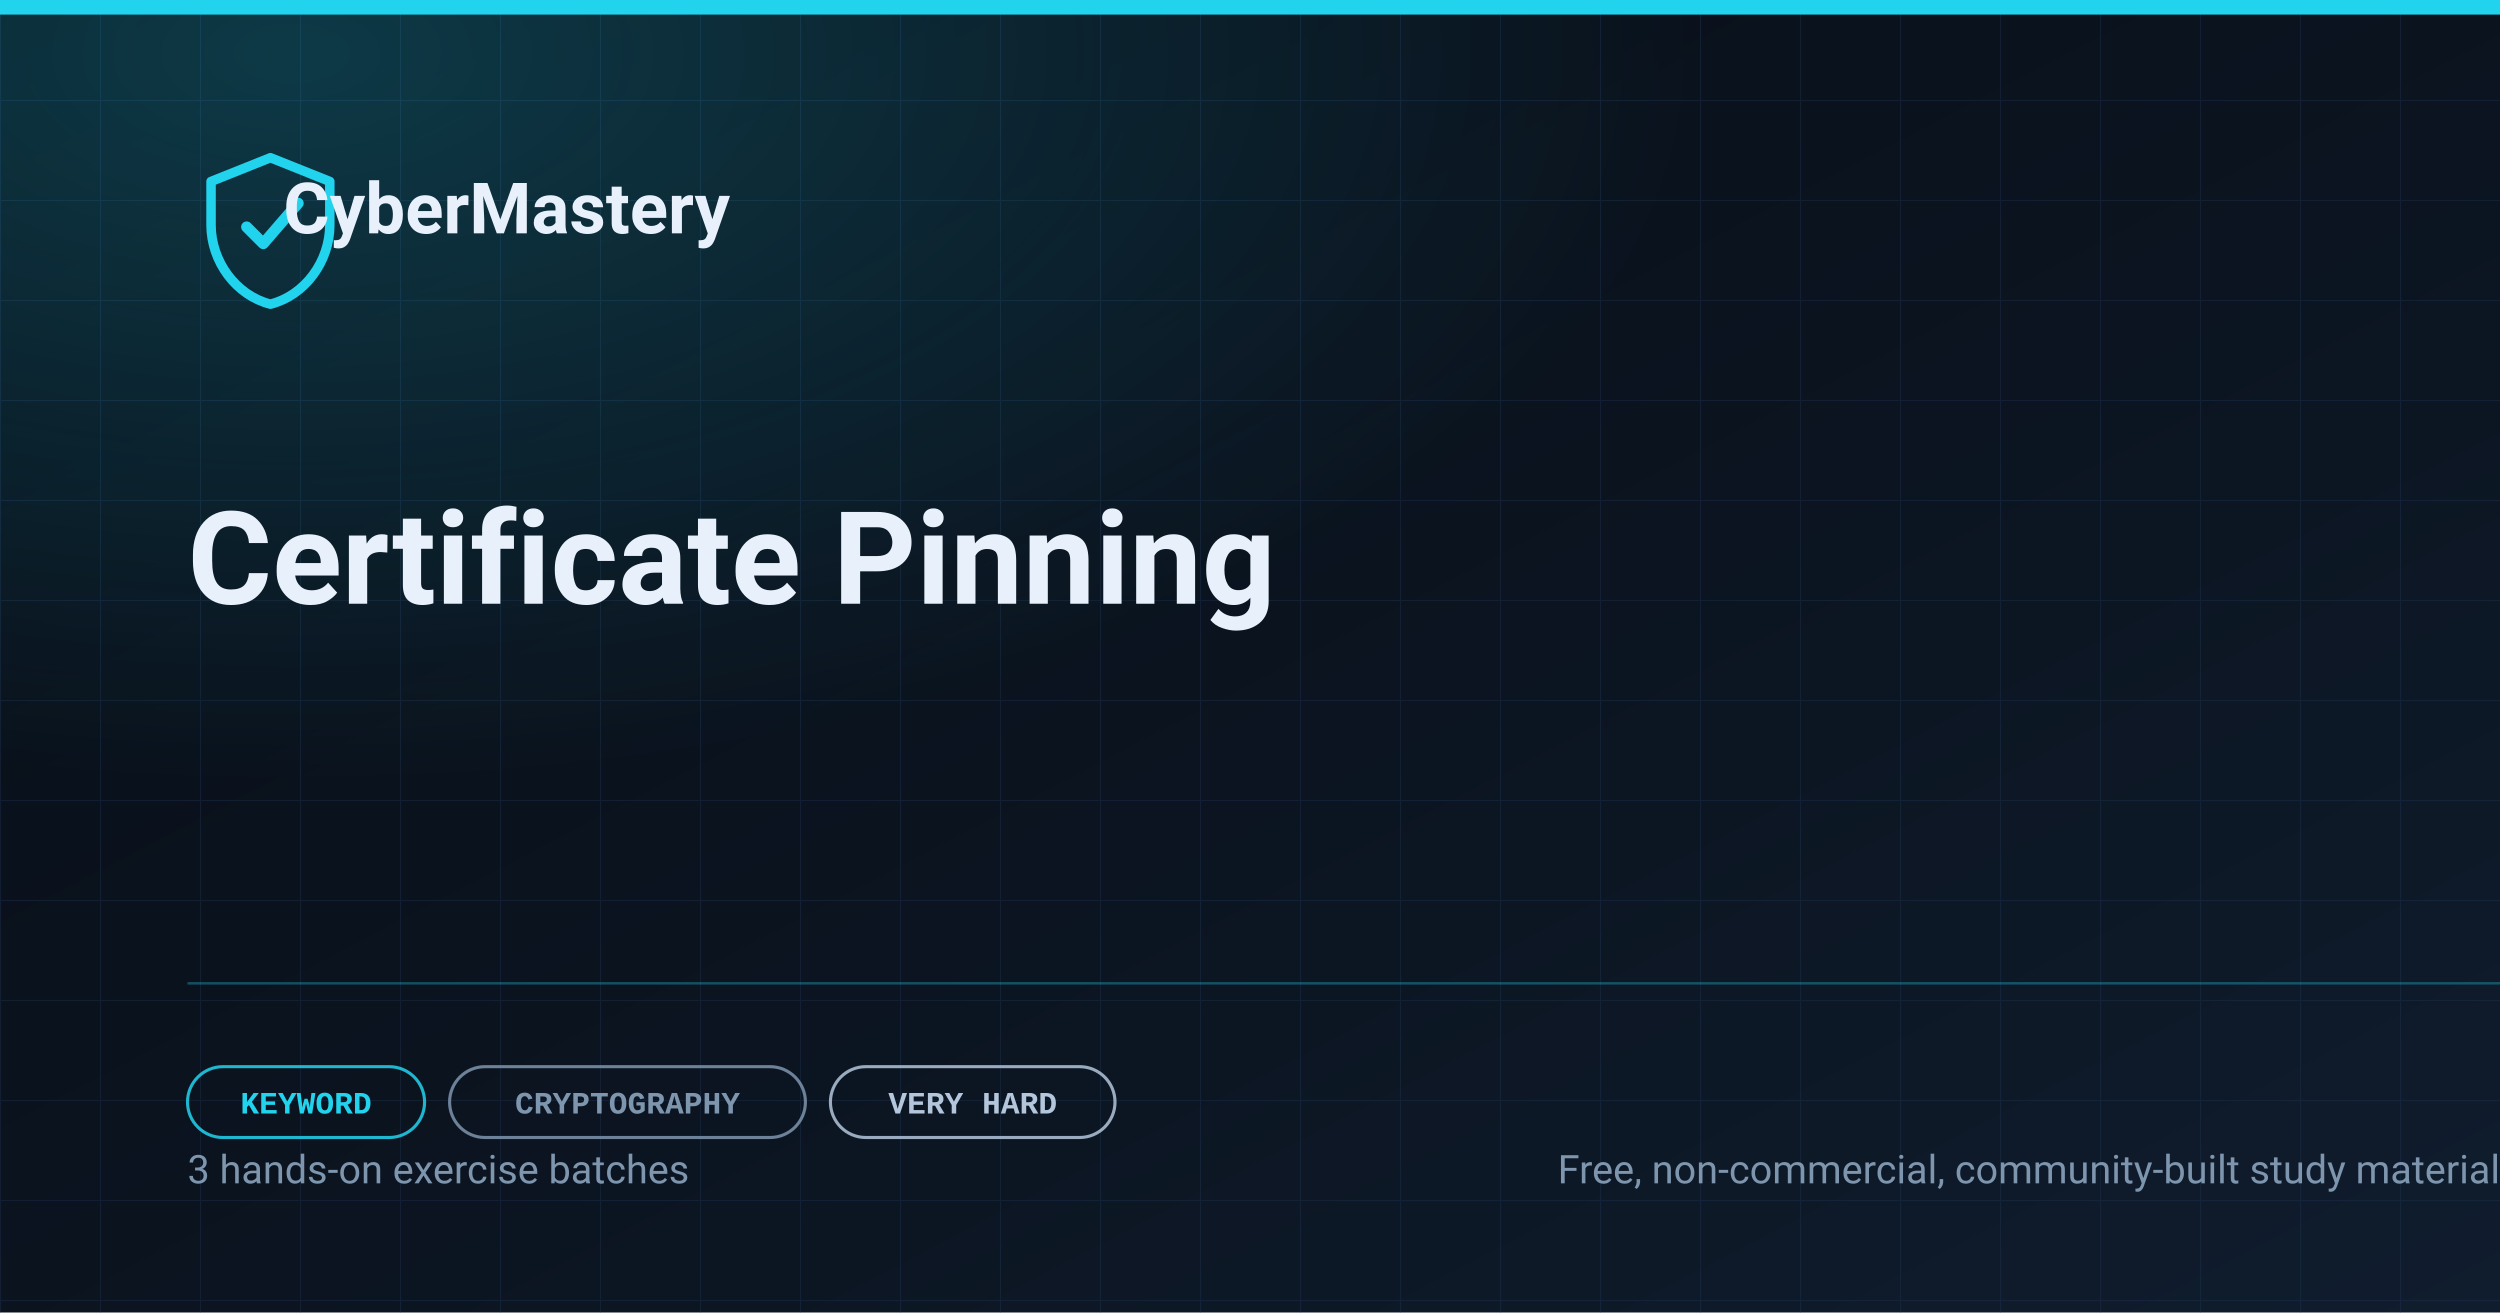
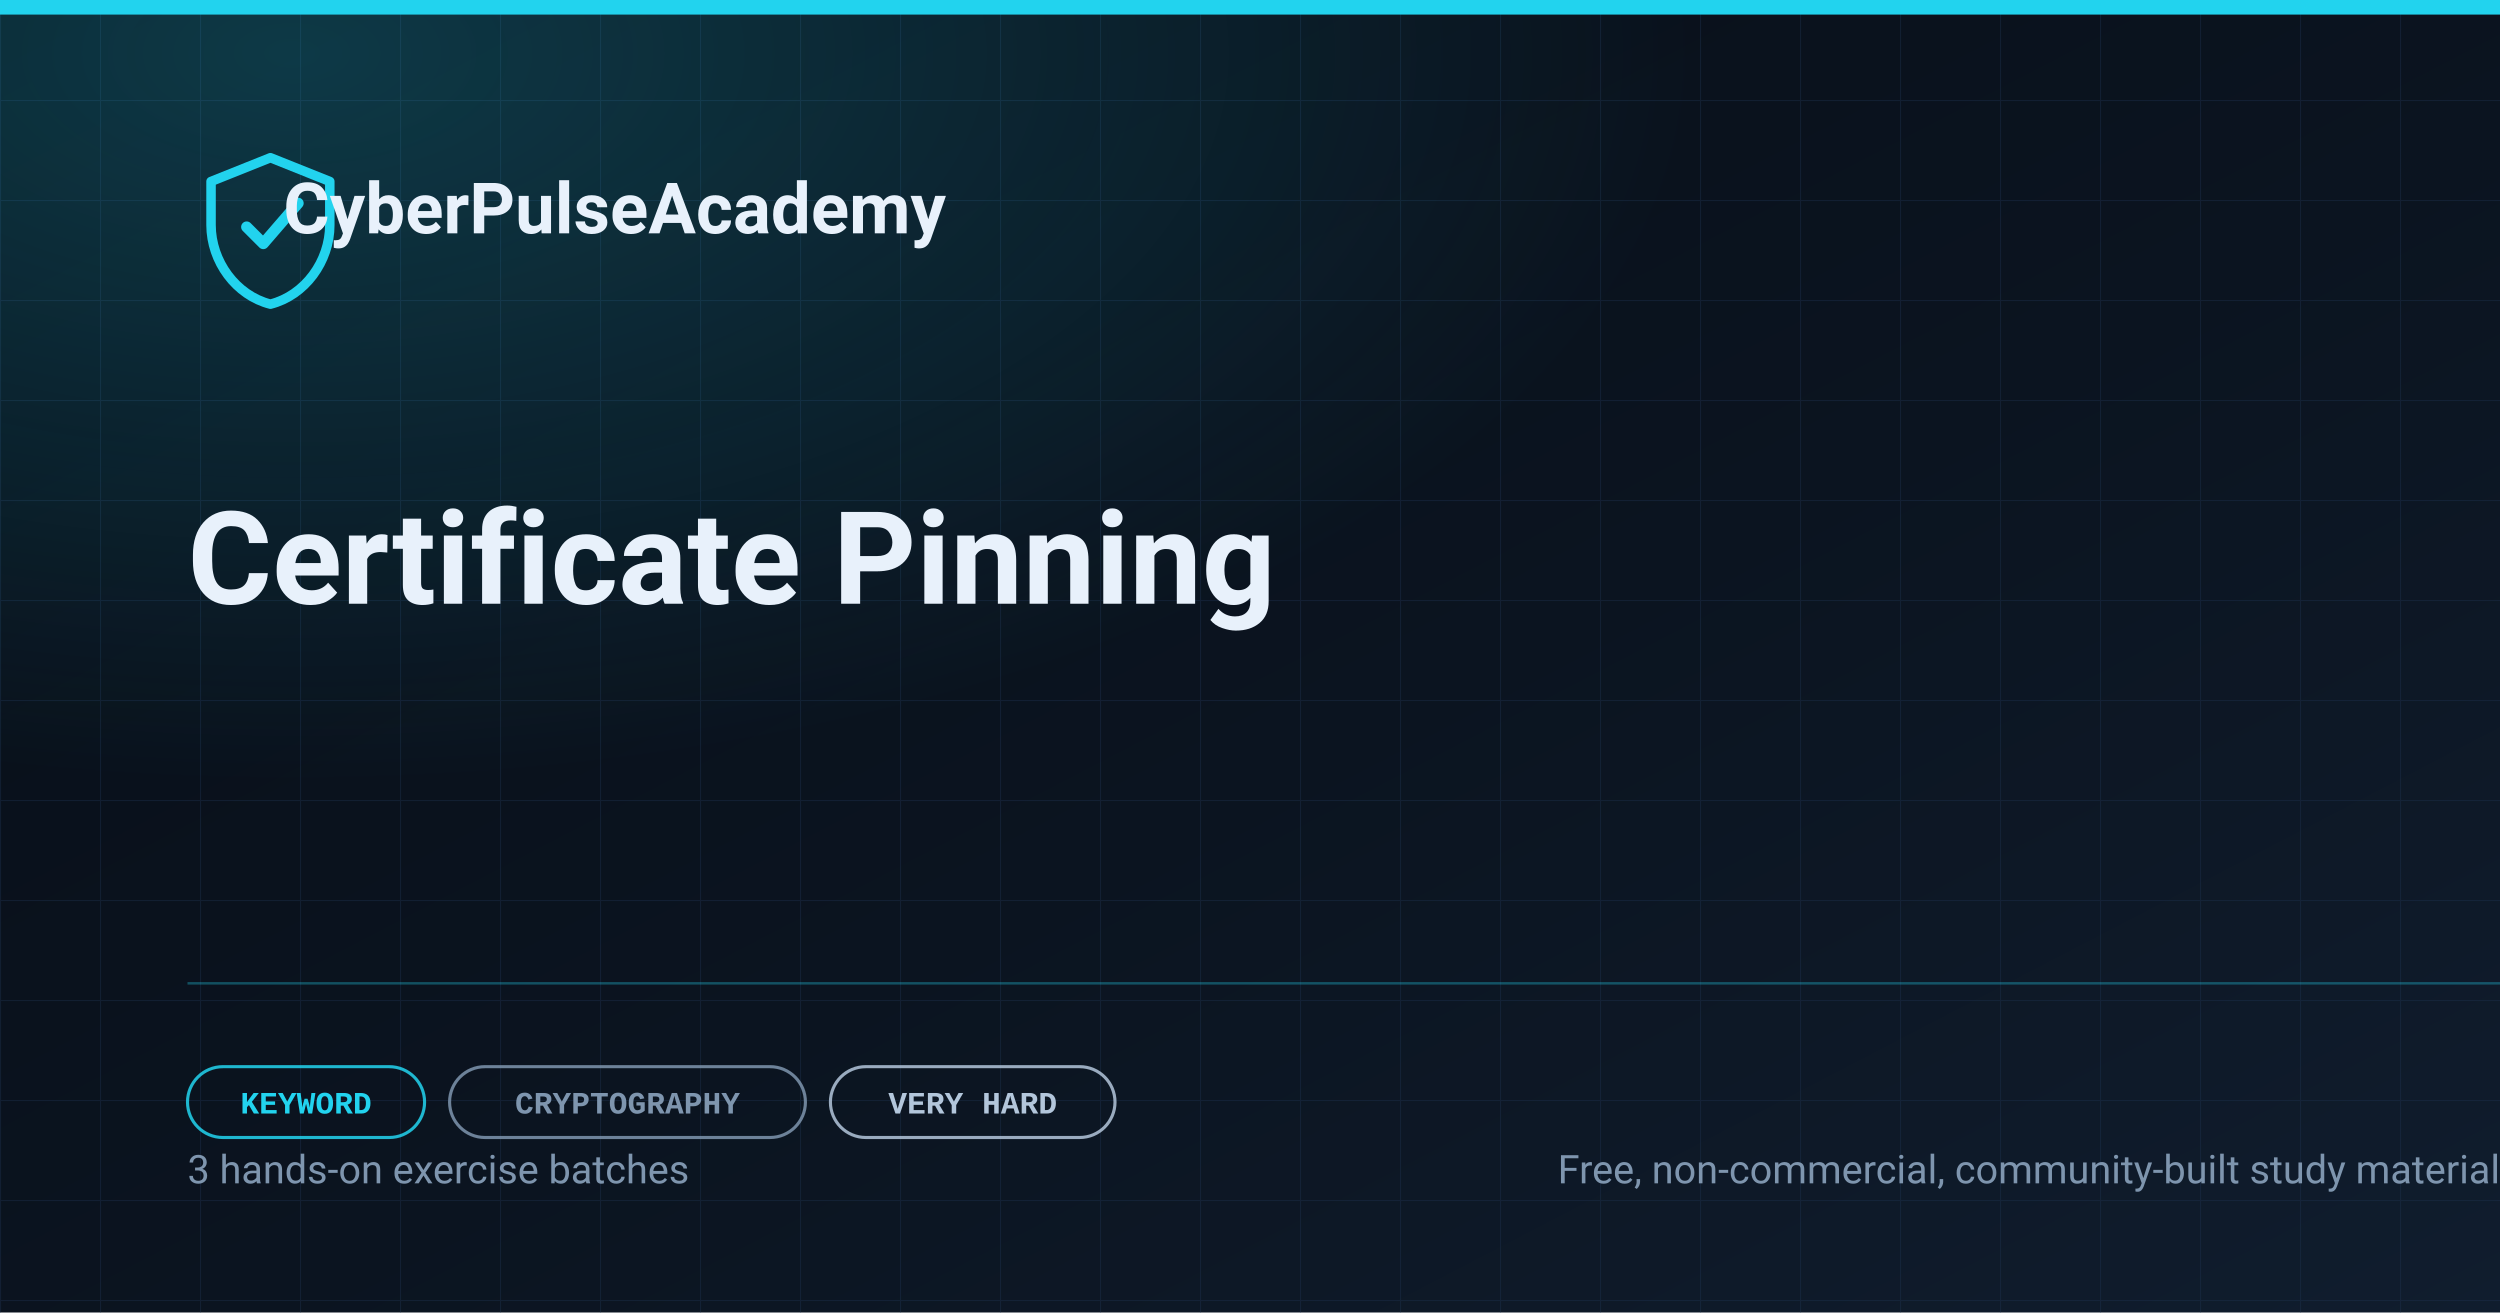
- <svg xmlns="http://www.w3.org/2000/svg" width="1200" height="630" viewBox="0 0 1200 630" role="img" aria-label="CyberMastery study topic">
+ <svg xmlns="http://www.w3.org/2000/svg" width="1200" height="630" viewBox="0 0 1200 630" role="img" aria-label="CyberPulseAcademy study topic">
  <defs>
    <linearGradient id="cmOGBg" x1="0" y1="0" x2="1" y2="1">
      <stop offset="0%" stop-color="#070d16" />
      <stop offset="55%" stop-color="#0b1420" />
      <stop offset="100%" stop-color="#101d2e" />
    </linearGradient>
    <radialGradient id="cmOGGlow" cx="0.12" cy="0.04" r="0.9">
      <stop offset="0%" stop-color="#22d3ee" stop-opacity="0.22" />
      <stop offset="62%" stop-color="#22d3ee" stop-opacity="0" />
    </radialGradient>
    <pattern id="cmOGGrid" width="48" height="48" patternUnits="userSpaceOnUse">
      <path d="M48 0H0v48" fill="none" stroke="#1e3350" stroke-width="1" opacity="0.4" />
    </pattern>
  </defs>
  <rect width="1200" height="630" fill="url(#cmOGBg)" />
  <rect width="1200" height="630" fill="url(#cmOGGrid)" />
  <rect width="1200" height="630" fill="url(#cmOGGlow)" />
  <rect x="0" y="0" width="1200" height="7" fill="#22d3ee" />
  <g transform="translate(88,70) scale(1.9)">
    <path d="M22 3 7 9v11c0 9.2 6.3 17.8 15 20 8.7-2.2 15-10.8 15-20V9l-15-6z" fill="none" stroke="#22d3ee" stroke-width="2.4" stroke-linejoin="round" />
    <path d="M16 20.5l4.2 4.2L29 14.5" fill="none" stroke="#22d3ee" stroke-width="2.8" stroke-linecap="round" stroke-linejoin="round" />
  </g>
-   <text x="136" y="112" font-family="system-ui,-apple-system,'Segoe UI',Roboto,Arial,sans-serif" font-size="34" font-weight="700" fill="#e8f1fb">CyberMastery</text>
+   <text x="136" y="112" font-family="system-ui,-apple-system,'Segoe UI',Roboto,Arial,sans-serif" font-size="34" font-weight="700" fill="#e8f1fb">CyberPulseAcademy</text>
  <text x="90.0" y="289.8" font-family="system-ui,-apple-system,'Segoe UI',Roboto,'Helvetica Neue',Arial,sans-serif" font-size="62.0" font-weight="700" fill="#e8f1fb">Certificate Pinning</text>
  <line x1="90.0" y1="472.0" x2="1200" y2="472.0" stroke="#22d3ee" stroke-width="1.2" opacity="0.32" />
  <rect x="90.0" y="512.0" width="113.8" height="34.0" rx="17.0" fill="none" stroke="#22d3ee" stroke-width="1.5" opacity="0.85" />
  <text x="146.9" y="534.5" text-anchor="middle" font-family="ui-monospace,SFMono-Regular,Menlo,Consolas,'Liberation Mono',monospace" font-size="15.0" font-weight="700" fill="#22d3ee">KEYWORD</text>
  <rect x="215.8" y="512.0" width="170.8" height="34.0" rx="17.0" fill="none" stroke="#7e95ae" stroke-width="1.5" opacity="0.85" />
  <text x="301.2" y="534.5" text-anchor="middle" font-family="ui-monospace,SFMono-Regular,Menlo,Consolas,'Liberation Mono',monospace" font-size="15.0" font-weight="700" fill="#7e95ae">CRYPTOGRAPHY</text>
  <rect x="398.6" y="512.0" width="136.6" height="34.0" rx="17.0" fill="none" stroke="#b3c6db" stroke-width="1.5" opacity="0.85" />
  <text x="466.9" y="534.5" text-anchor="middle" font-family="ui-monospace,SFMono-Regular,Menlo,Consolas,'Liberation Mono',monospace" font-size="15.0" font-weight="700" fill="#b3c6db">VERY HARD</text>
  <text x="90.0" y="568.0" font-family="system-ui,-apple-system,'Segoe UI',Roboto,Arial,sans-serif" font-size="19" fill="#7e95ae">3 hands-on exercise batches</text>
  <text x="1200" y="568.0" text-anchor="end" font-family="system-ui,-apple-system,'Segoe UI',Roboto,Arial,sans-serif" font-size="19" fill="#7e95ae">Free, non-commercial, community-built study material</text>
</svg>
